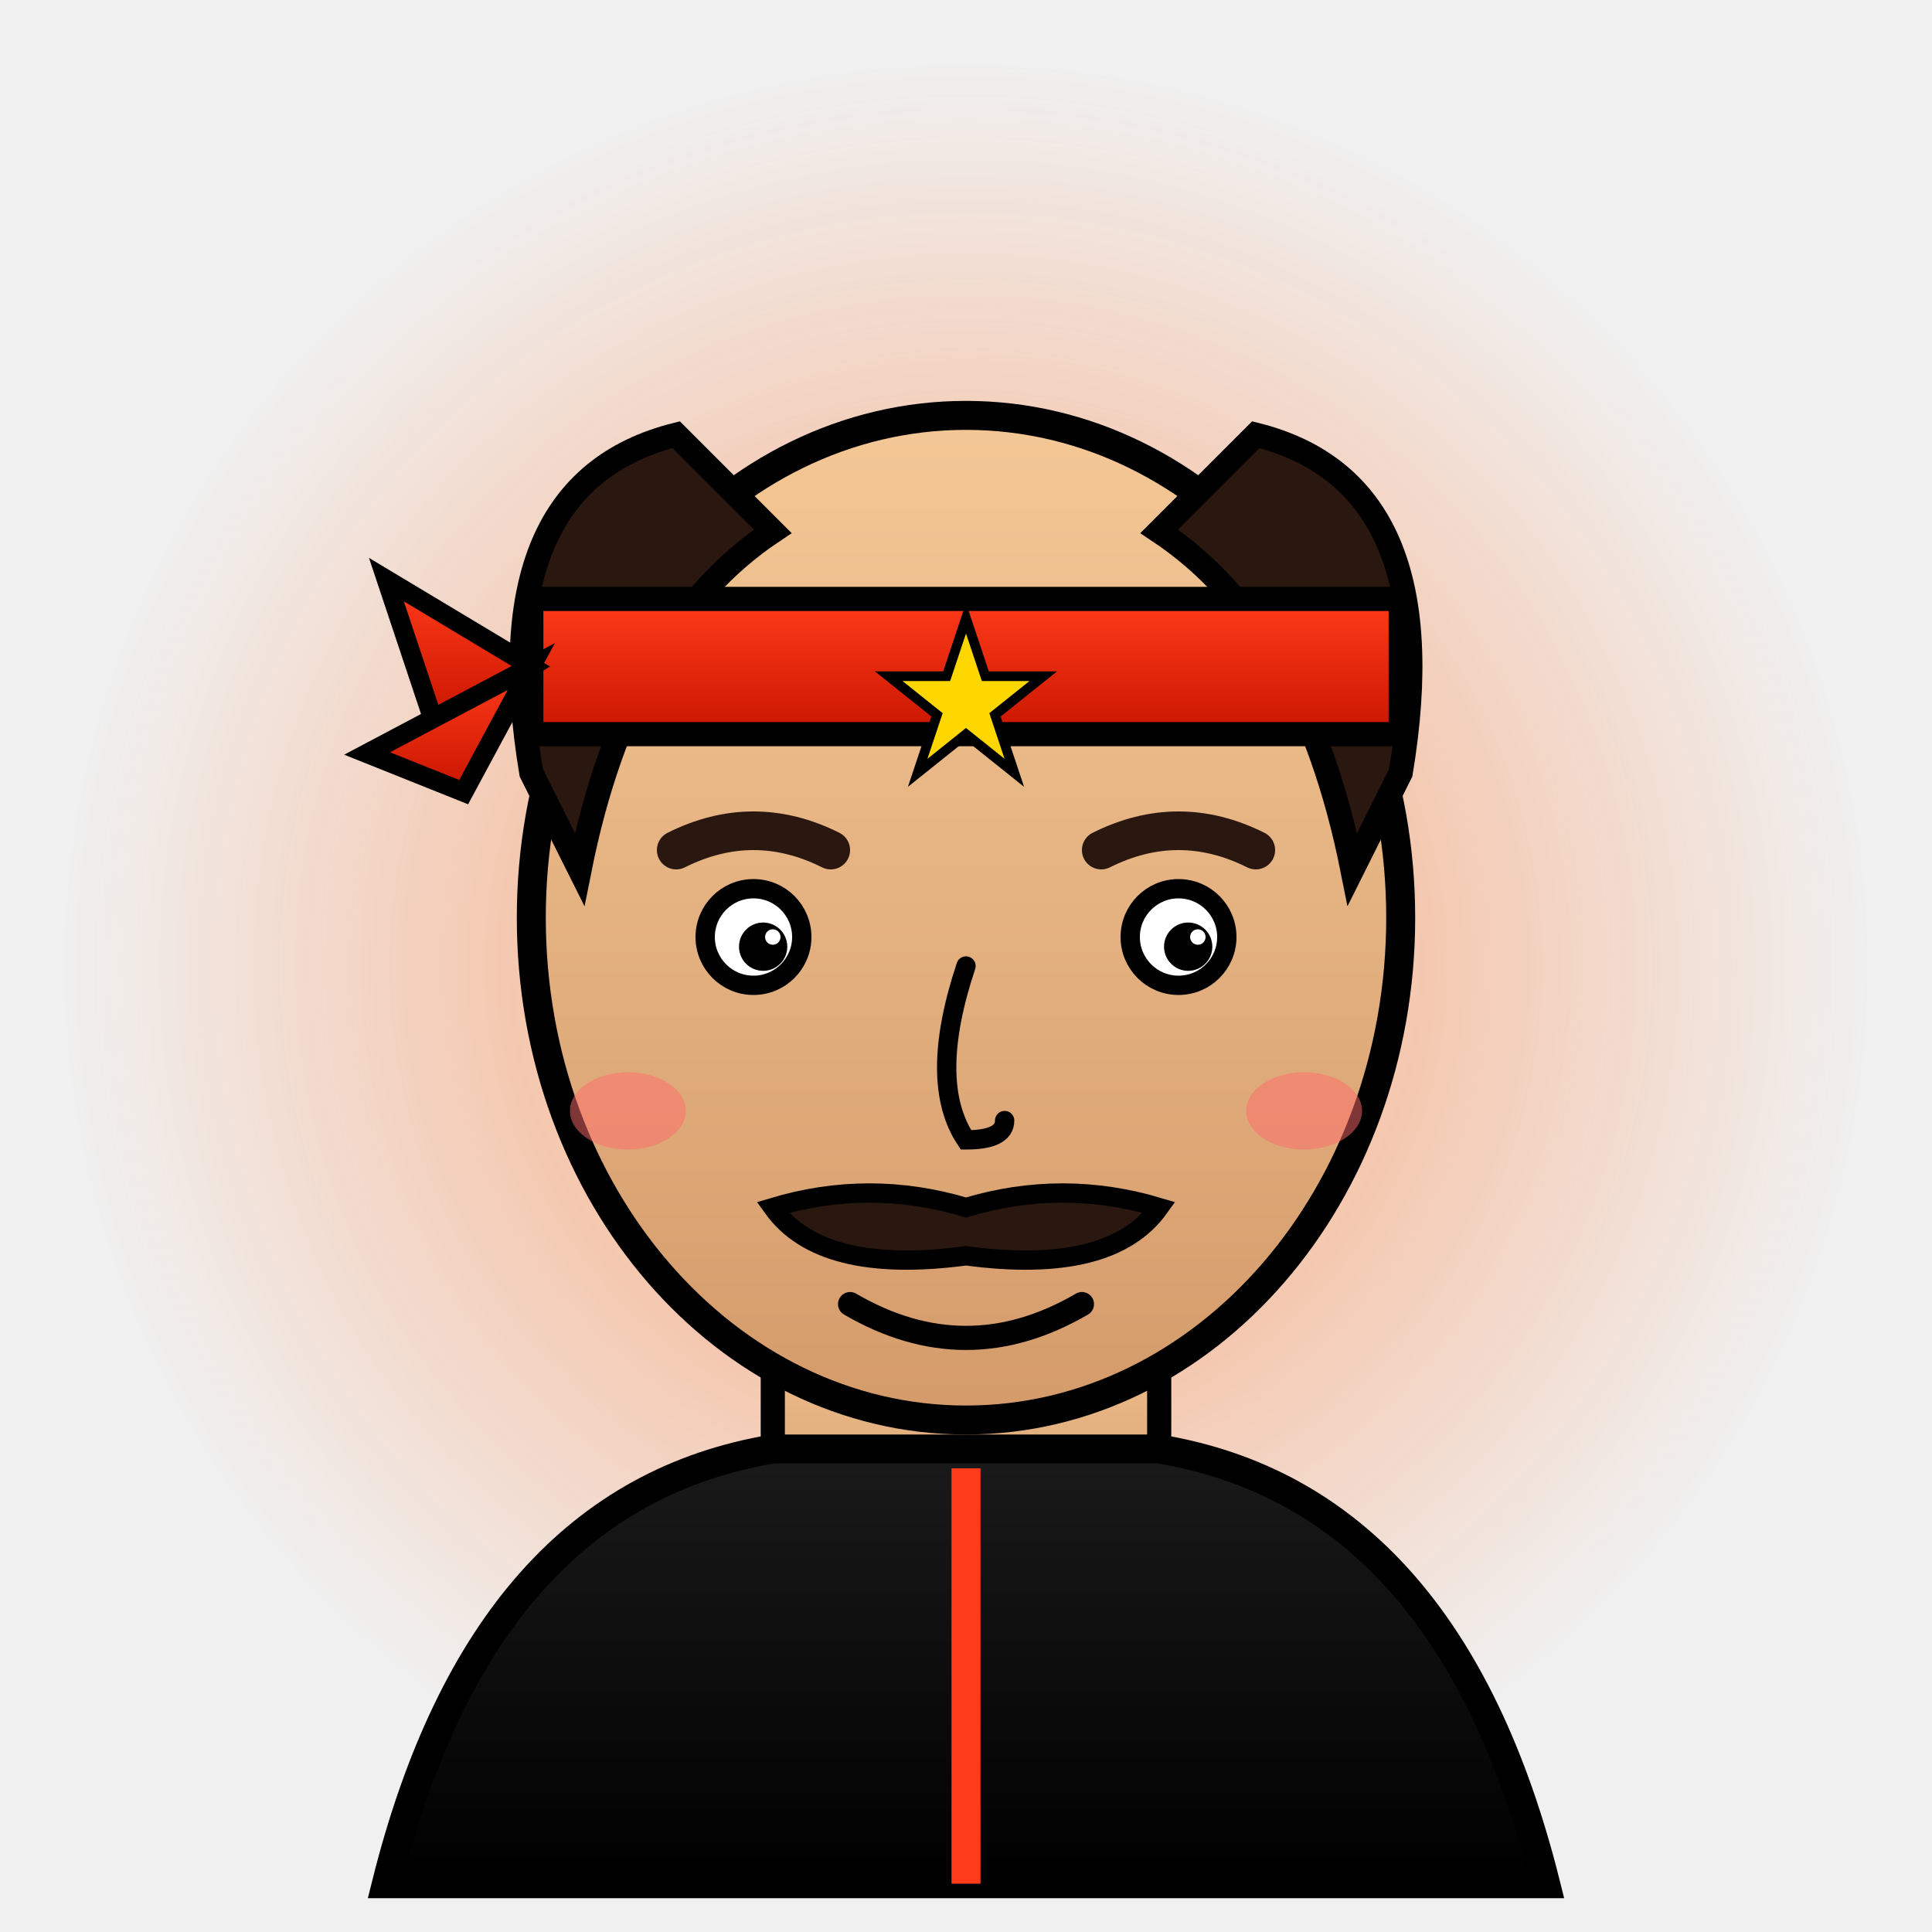
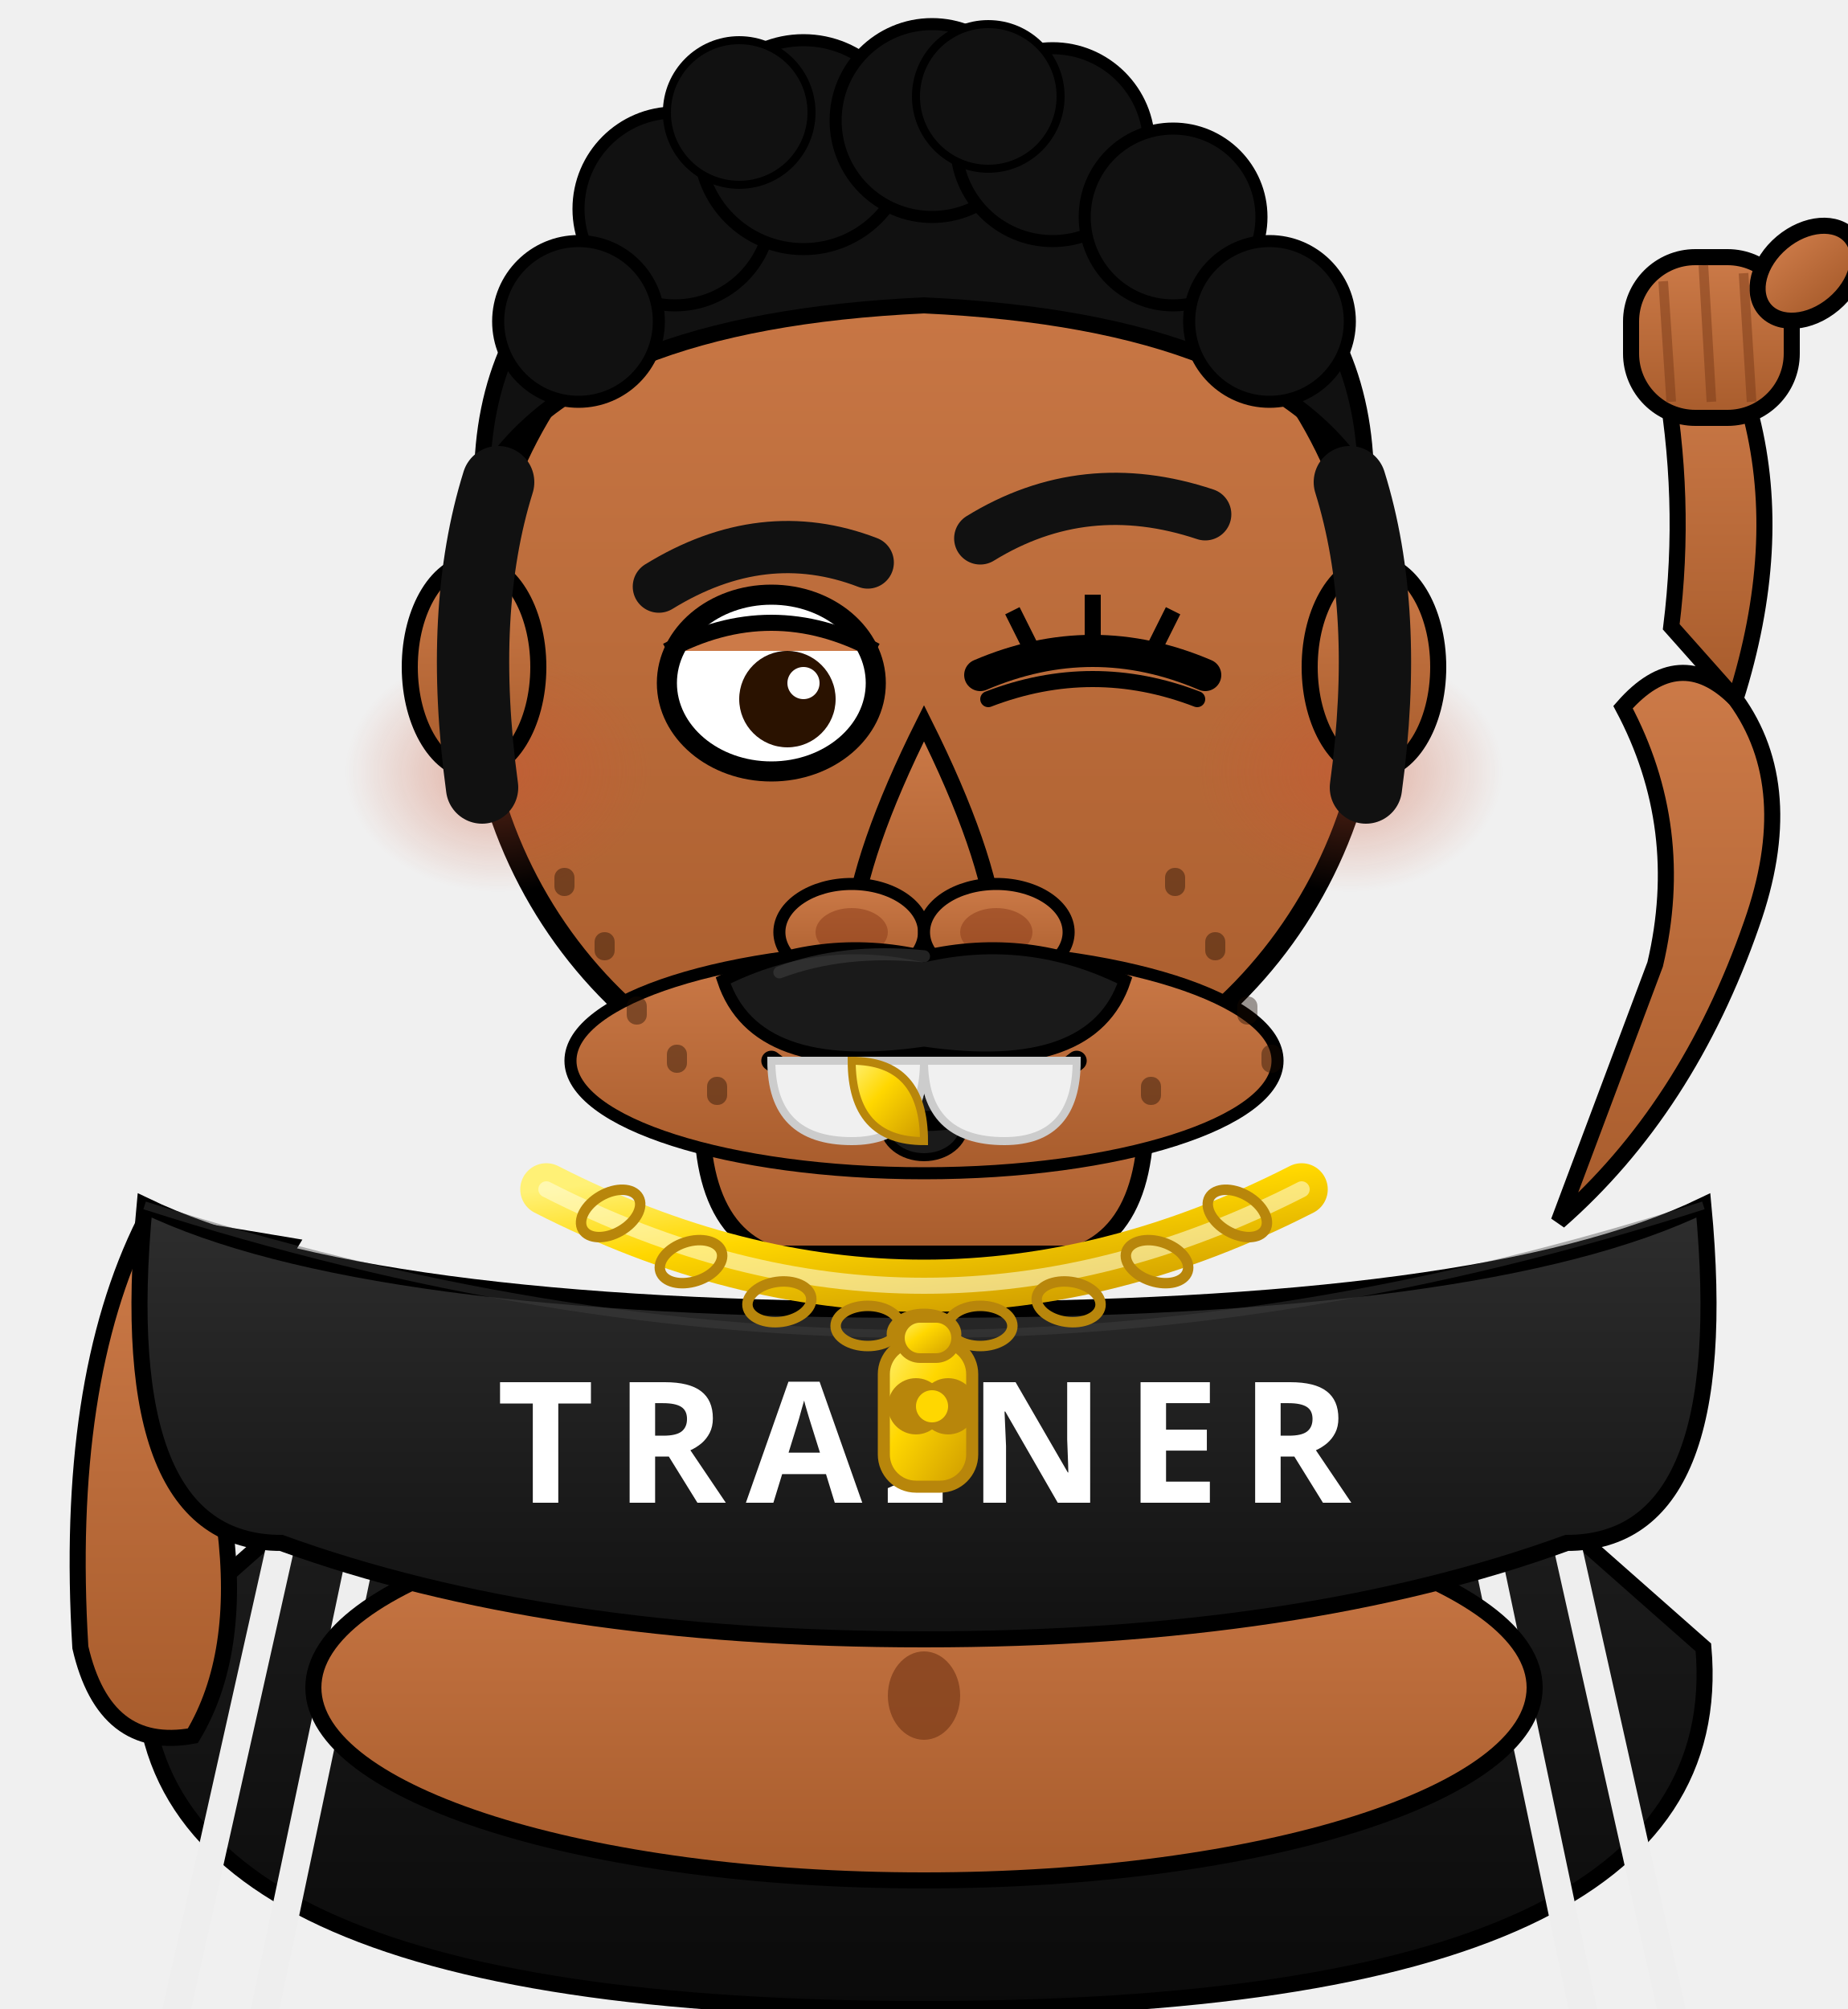
- <svg xmlns="http://www.w3.org/2000/svg" viewBox="0 0 200 200" width="200" height="200">
+ <svg xmlns="http://www.w3.org/2000/svg" viewBox="0 0 230 250" width="230" height="250">
  <defs>
-     <radialGradient id="glow" cx="50%" cy="50%" r="50%">
-       <stop offset="0%" stop-color="#ff6b1a" stop-opacity="0.6" />
-       <stop offset="100%" stop-color="#ff6b1a" stop-opacity="0" />
-     </radialGradient>
    <linearGradient id="skin" x1="0%" y1="0%" x2="0%" y2="100%">
-       <stop offset="0%" stop-color="#f4c896" />
-       <stop offset="100%" stop-color="#d49a6a" />
+       <stop offset="0%" stop-color="#cc7a48" />
+       <stop offset="100%" stop-color="#a85c2c" />
    </linearGradient>
-     <linearGradient id="headband" x1="0%" y1="0%" x2="0%" y2="100%">
-       <stop offset="0%" stop-color="#ff3b1a" />
-       <stop offset="100%" stop-color="#c91500" />
+     <linearGradient id="gold" x1="0%" y1="0%" x2="100%" y2="100%">
+       <stop offset="0%" stop-color="#fff176" />
+       <stop offset="40%" stop-color="#ffd700" />
+       <stop offset="100%" stop-color="#cc9900" />
    </linearGradient>
    <linearGradient id="shirt" x1="0%" y1="0%" x2="0%" y2="100%">
-       <stop offset="0%" stop-color="#1a1a1a" />
-       <stop offset="100%" stop-color="#000" />
+       <stop offset="0%" stop-color="#2e2e2e" />
+       <stop offset="100%" stop-color="#111" />
    </linearGradient>
+     <linearGradient id="pants" x1="0%" y1="0%" x2="0%" y2="100%">
+       <stop offset="0%" stop-color="#1c1c1c" />
+       <stop offset="100%" stop-color="#0a0a0a" />
+     </linearGradient>
+     <radialGradient id="cheek-blush" cx="50%" cy="50%" r="50%">
+       <stop offset="0%" stop-color="#cc5533" stop-opacity="0.45" />
+       <stop offset="100%" stop-color="#cc5533" stop-opacity="0" />
+     </radialGradient>
  </defs>
-   <circle cx="100" cy="100" r="95" fill="url(#glow)" />
-   <rect x="80" y="135" width="40" height="25" fill="url(#skin)" stroke="#000" stroke-width="2.5" />
-   <path d="M 40 195 Q 50 155 80 150 L 120 150 Q 150 155 160 195 Z" fill="url(#shirt)" stroke="#000" stroke-width="3" />
-   <path d="M 100 152 L 100 195" stroke="#ff3b1a" stroke-width="3" />
-   <ellipse cx="100" cy="95" rx="45" ry="52" fill="url(#skin)" stroke="#000" stroke-width="3" />
-   <path d="M 55 80 Q 50 50 70 45 L 80 55 Q 65 65 60 90 Z" fill="#2a1810" stroke="#000" stroke-width="2.5" />
-   <path d="M 145 80 Q 150 50 130 45 L 120 55 Q 135 65 140 90 Z" fill="#2a1810" stroke="#000" stroke-width="2.5" />
-   <rect x="55" y="62" width="90" height="14" fill="url(#headband)" stroke="#000" stroke-width="2.5" />
-   <path d="M 55 69 L 40 60 L 45 75 Z" fill="url(#headband)" stroke="#000" stroke-width="2" />
-   <path d="M 55 69 L 38 78 L 48 82 Z" fill="url(#headband)" stroke="#000" stroke-width="2" />
-   <polygon points="100,64 102,70 108,70 103,74 105,80 100,76 95,80 97,74 92,70 98,70" fill="#ffd700" stroke="#000" stroke-width="1" />
-   <path d="M 70 88 Q 78 84 86 88" stroke="#2a1810" stroke-width="4" fill="none" stroke-linecap="round" />
-   <path d="M 114 88 Q 122 84 130 88" stroke="#2a1810" stroke-width="4" fill="none" stroke-linecap="round" />
-   <circle cx="78" cy="97" r="5" fill="#fff" stroke="#000" stroke-width="2" />
-   <circle cx="122" cy="97" r="5" fill="#fff" stroke="#000" stroke-width="2" />
-   <circle cx="79" cy="98" r="2.5" fill="#000" />
-   <circle cx="123" cy="98" r="2.5" fill="#000" />
-   <circle cx="80" cy="97" r="0.8" fill="#fff" />
-   <circle cx="124" cy="97" r="0.8" fill="#fff" />
-   <path d="M 100 100 Q 96 112 100 118 Q 104 118 104 116" stroke="#000" stroke-width="2" fill="none" stroke-linecap="round" />
-   <path d="M 80 125 Q 90 122 100 125 Q 110 122 120 125 Q 115 132 100 130 Q 85 132 80 125 Z" fill="#2a1810" stroke="#000" stroke-width="2" />
-   <path d="M 88 135 Q 100 142 112 135" stroke="#000" stroke-width="2.5" fill="none" stroke-linecap="round" />
-   <ellipse cx="65" cy="115" rx="6" ry="4" fill="#ff6b6b" opacity="0.5" />
-   <ellipse cx="135" cy="115" rx="6" ry="4" fill="#ff6b6b" opacity="0.5" />
+   <path d="M 18 205 Q 14 250 115 250 Q 216 250 212 205 L 195 190 Q 165 202 115 202 Q 65 202 35 190 Z" fill="url(#pants)" stroke="#000" stroke-width="2" />
+   <line x1="35" y1="192" x2="22" y2="250" stroke="#eee" stroke-width="3.5" stroke-linecap="round" />
+   <line x1="45" y1="193" x2="33" y2="250" stroke="#eee" stroke-width="3.5" stroke-linecap="round" />
+   <line x1="195" y1="192" x2="208" y2="250" stroke="#eee" stroke-width="3.5" stroke-linecap="round" />
+   <line x1="185" y1="193" x2="197" y2="250" stroke="#eee" stroke-width="3.5" stroke-linecap="round" />
+   <ellipse cx="115" cy="210" rx="76" ry="24" fill="url(#skin)" stroke="#000" stroke-width="2" />
+   <ellipse cx="115" cy="211" rx="4.5" ry="5.5" fill="#7a3a18" opacity="0.7" />
+   <g stroke="#2a1000" stroke-width="2" fill="none" stroke-linecap="round" opacity="0.6">
+     <path d="M 96 200 Q 99 193 102 200" />
+     <path d="M 106 197 Q 109 190 112 197" />
+     <path d="M 115 196 Q 118 189 121 196" />
+     <path d="M 124 197 Q 127 190 130 197" />
+     <path d="M 133 200 Q 136 193 139 200" />
+   </g>
+   <path d="M 18 152 Q 8 172 10 205 Q 13 218 24 216 Q 30 206 28 190 Q 28 168 36 155 Z" fill="url(#skin)" stroke="#000" stroke-width="2" />
+   <path d="M 18 150 Q 14 192 35 192 Q 68 204 115 204 Q 162 204 195 192 Q 216 192 212 150            Q 185 163 115 163 Q 45 163 18 150 Z" fill="url(#shirt)" stroke="#000" stroke-width="2" />
+   <path d="M 18 150 Q 68 166 115 166 Q 162 166 212 150" fill="none" stroke="#444" stroke-width="1" opacity="0.4" />
+   <text x="115" y="187" text-anchor="middle" font-family="'Arial Black', 'Impact', sans-serif" font-size="21" font-weight="900" fill="#ffffff" letter-spacing="2.5">TRAINER</text>
+   <path d="M 194 152 Q 210 138 218 115 Q 224 98 216 87 Q 209 80 202 88 Q 210 103 206 120 Z" fill="url(#skin)" stroke="#000" stroke-width="2" />
+   <path d="M 216 87 Q 222 68 218 52 Q 215 42 207 46 Q 210 62 208 78 Z" fill="url(#skin)" stroke="#000" stroke-width="2" />
+   <rect x="203" y="32" width="20" height="20" rx="8" fill="url(#skin)" stroke="#000" stroke-width="2" />
+   <ellipse cx="225" cy="34" rx="7" ry="5" fill="url(#skin)" stroke="#000" stroke-width="2" transform="rotate(-40 225 34)" />
+   <line x1="207" y1="35" x2="208" y2="50" stroke="#7a3a18" stroke-width="1.2" opacity="0.5" />
+   <line x1="212" y1="33" x2="213" y2="50" stroke="#7a3a18" stroke-width="1.2" opacity="0.5" />
+   <line x1="217" y1="34" x2="218" y2="50" stroke="#7a3a18" stroke-width="1.2" opacity="0.5" />
+   <path d="M 88 130 Q 85 152 96 156 L 134 156 Q 145 152 142 130 Z" fill="url(#skin)" stroke="#000" stroke-width="2" />
+   <path d="M 68 148 Q 115 172 162 148" fill="none" stroke="url(#gold)" stroke-width="6.5" stroke-linecap="round" />
+   <path d="M 68 148 Q 115 172 162 148" fill="none" stroke="#fffde0" stroke-width="2" stroke-linecap="round" opacity="0.55" />
+   <g fill="none" stroke="#b8860b" stroke-width="1.3">
+     <ellipse cx="76" cy="151" rx="4" ry="2.5" transform="rotate(-30 76 151)" />
+     <ellipse cx="86" cy="157" rx="4" ry="2.5" transform="rotate(-18 86 157)" />
+     <ellipse cx="97" cy="162" rx="4" ry="2.5" transform="rotate(-8 97 162)" />
+     <ellipse cx="108" cy="165" rx="4" ry="2.5" />
+     <ellipse cx="115" cy="166" rx="4" ry="2.5" />
+     <ellipse cx="122" cy="165" rx="4" ry="2.5" />
+     <ellipse cx="133" cy="162" rx="4" ry="2.5" transform="rotate(8 133 162)" />
+     <ellipse cx="144" cy="157" rx="4" ry="2.5" transform="rotate(18 144 157)" />
+     <ellipse cx="154" cy="151" rx="4" ry="2.5" transform="rotate(30 154 151)" />
+   </g>
+   <rect x="110" y="167" width="11" height="18" rx="4" fill="url(#gold)" stroke="#b8860b" stroke-width="1.5" />
+   <rect x="112" y="164" width="7" height="5" rx="2.5" fill="url(#gold)" stroke="#b8860b" stroke-width="1.2" />
+   <circle cx="114" cy="175" r="3.5" fill="#b8860b" />
+   <circle cx="118" cy="175" r="3.5" fill="#b8860b" />
+   <circle cx="116" cy="175" r="2" fill="#ffd700" />
+   <ellipse cx="115" cy="82" rx="56" ry="58" fill="url(#skin)" stroke="#000" stroke-width="2.5" />
+   <ellipse cx="115" cy="132" rx="44" ry="14" fill="url(#skin)" stroke="#000" stroke-width="1.5" />
+   <ellipse cx="62" cy="96" rx="19" ry="15" fill="url(#cheek-blush)" />
+   <ellipse cx="168" cy="96" rx="19" ry="15" fill="url(#cheek-blush)" />
+   <ellipse cx="59" cy="83" rx="8" ry="13" fill="url(#skin)" stroke="#000" stroke-width="2" />
+   <ellipse cx="171" cy="83" rx="8" ry="13" fill="url(#skin)" stroke="#000" stroke-width="2" />
+   <path d="M 60 60 Q 60 22 115 16 Q 170 22 170 60            Q 158 40 115 38 Q 72 40 60 60 Z" fill="#111" stroke="#000" stroke-width="2" />
+   <circle cx="84" cy="26" r="12" fill="#111" stroke="#000" stroke-width="1.5" />
+   <circle cx="100" cy="18" r="13" fill="#111" stroke="#000" stroke-width="1.5" />
+   <circle cx="116" cy="15" r="12" fill="#111" stroke="#000" stroke-width="1.5" />
+   <circle cx="131" cy="18" r="12" fill="#111" stroke="#000" stroke-width="1.5" />
+   <circle cx="146" cy="27" r="11" fill="#111" stroke="#000" stroke-width="1.5" />
+   <circle cx="72" cy="40" r="10" fill="#111" stroke="#000" stroke-width="1.5" />
+   <circle cx="92" cy="14" r="9" fill="#111" stroke="#000" stroke-width="1" />
+   <circle cx="123" cy="12" r="9" fill="#111" stroke="#000" stroke-width="1" />
+   <circle cx="158" cy="40" r="10" fill="#111" stroke="#000" stroke-width="1.5" />
+   <path d="M 62 60 Q 57 76 60 98" stroke="#111" stroke-width="9" fill="none" stroke-linecap="round" />
+   <path d="M 168 60 Q 173 76 170 98" stroke="#111" stroke-width="9" fill="none" stroke-linecap="round" />
+   <path d="M 82 73 Q 95 65 108 70" stroke="#111" stroke-width="6.5" fill="none" stroke-linecap="round" />
+   <path d="M 122 67 Q 135 59 150 64" stroke="#111" stroke-width="6.5" fill="none" stroke-linecap="round" />
+   <ellipse cx="96" cy="85" rx="13" ry="11" fill="#fff" stroke="#000" stroke-width="2.5" />
+   <path d="M 83 81 Q 96 74 109 81" fill="#cc7a48" stroke="#000" stroke-width="2" />
+   <circle cx="98" cy="87" r="6" fill="#2a1200" />
+   <circle cx="100" cy="85" r="2" fill="#fff" />
+   <path d="M 122 84 Q 136 78 150 84" stroke="#000" stroke-width="4" fill="none" stroke-linecap="round" />
+   <path d="M 123 87 Q 136 82 149 87" stroke="#000" stroke-width="2" fill="none" stroke-linecap="round" />
+   <line x1="136" y1="80" x2="136" y2="74" stroke="#000" stroke-width="2" />
+   <line x1="129" y1="82" x2="126" y2="76" stroke="#000" stroke-width="2" />
+   <line x1="143" y1="82" x2="146" y2="76" stroke="#000" stroke-width="2" />
+   <path d="M 115 90 Q 107 106 106 116 Q 115 123 124 116 Q 123 106 115 90 Z" fill="url(#skin)" stroke="#000" stroke-width="2" />
+   <ellipse cx="106" cy="116" rx="9" ry="6" fill="url(#skin)" stroke="#000" stroke-width="1.5" />
+   <ellipse cx="124" cy="116" rx="9" ry="6" fill="url(#skin)" stroke="#000" stroke-width="1.5" />
+   <ellipse cx="106" cy="116" rx="4.5" ry="3" fill="#8a3a18" opacity="0.5" />
+   <ellipse cx="124" cy="116" rx="4.5" ry="3" fill="#8a3a18" opacity="0.5" />
+   <path d="M 90 122 Q 102 116 115 119 Q 128 116 140 122            Q 136 134 115 131 Q 94 134 90 122 Z" fill="#1a1a1a" stroke="#000" stroke-width="1.5" />
+   <path d="M 97 121 Q 105 118 115 119" stroke="#444" stroke-width="1.5" fill="none" stroke-linecap="round" opacity="0.5" />
+   <ellipse cx="115" cy="140" rx="5" ry="4" fill="#1a1a1a" stroke="#000" stroke-width="1" />
+   <path d="M 96 132 Q 115 147 134 132" stroke="#000" stroke-width="2.5" fill="none" stroke-linecap="round" />
+   <path d="M 96 132 Q 96 142 106 142 Q 115 142 115 132 Z" fill="#f0f0f0" stroke="#ccc" stroke-width="1" />
+   <path d="M 106 132 Q 106 142 115 142 Q 115 132 106 132 Z" fill="url(#gold)" stroke="#b8860b" stroke-width="1" />
+   <path d="M 115 132 Q 115 142 125 142 Q 134 142 134 132 Z" fill="#f0f0f0" stroke="#ccc" stroke-width="1" />
+   <g fill="#1a0a00" opacity="0.4">
+     <rect x="69" y="108" width="2.5" height="3.5" rx="1.2" />
+     <rect x="74" y="116" width="2.5" height="3.5" rx="1.2" />
+     <rect x="78" y="124" width="2.5" height="3.5" rx="1.2" />
+     <rect x="83" y="130" width="2.5" height="3.5" rx="1.2" />
+     <rect x="88" y="134" width="2.5" height="3.5" rx="1.2" />
+     <rect x="145" y="108" width="2.5" height="3.5" rx="1.2" />
+     <rect x="150" y="116" width="2.5" height="3.5" rx="1.2" />
+     <rect x="154" y="124" width="2.5" height="3.5" rx="1.2" />
+     <rect x="157" y="130" width="2.5" height="3.5" rx="1.2" />
+     <rect x="142" y="134" width="2.5" height="3.5" rx="1.2" />
+   </g>
</svg>
